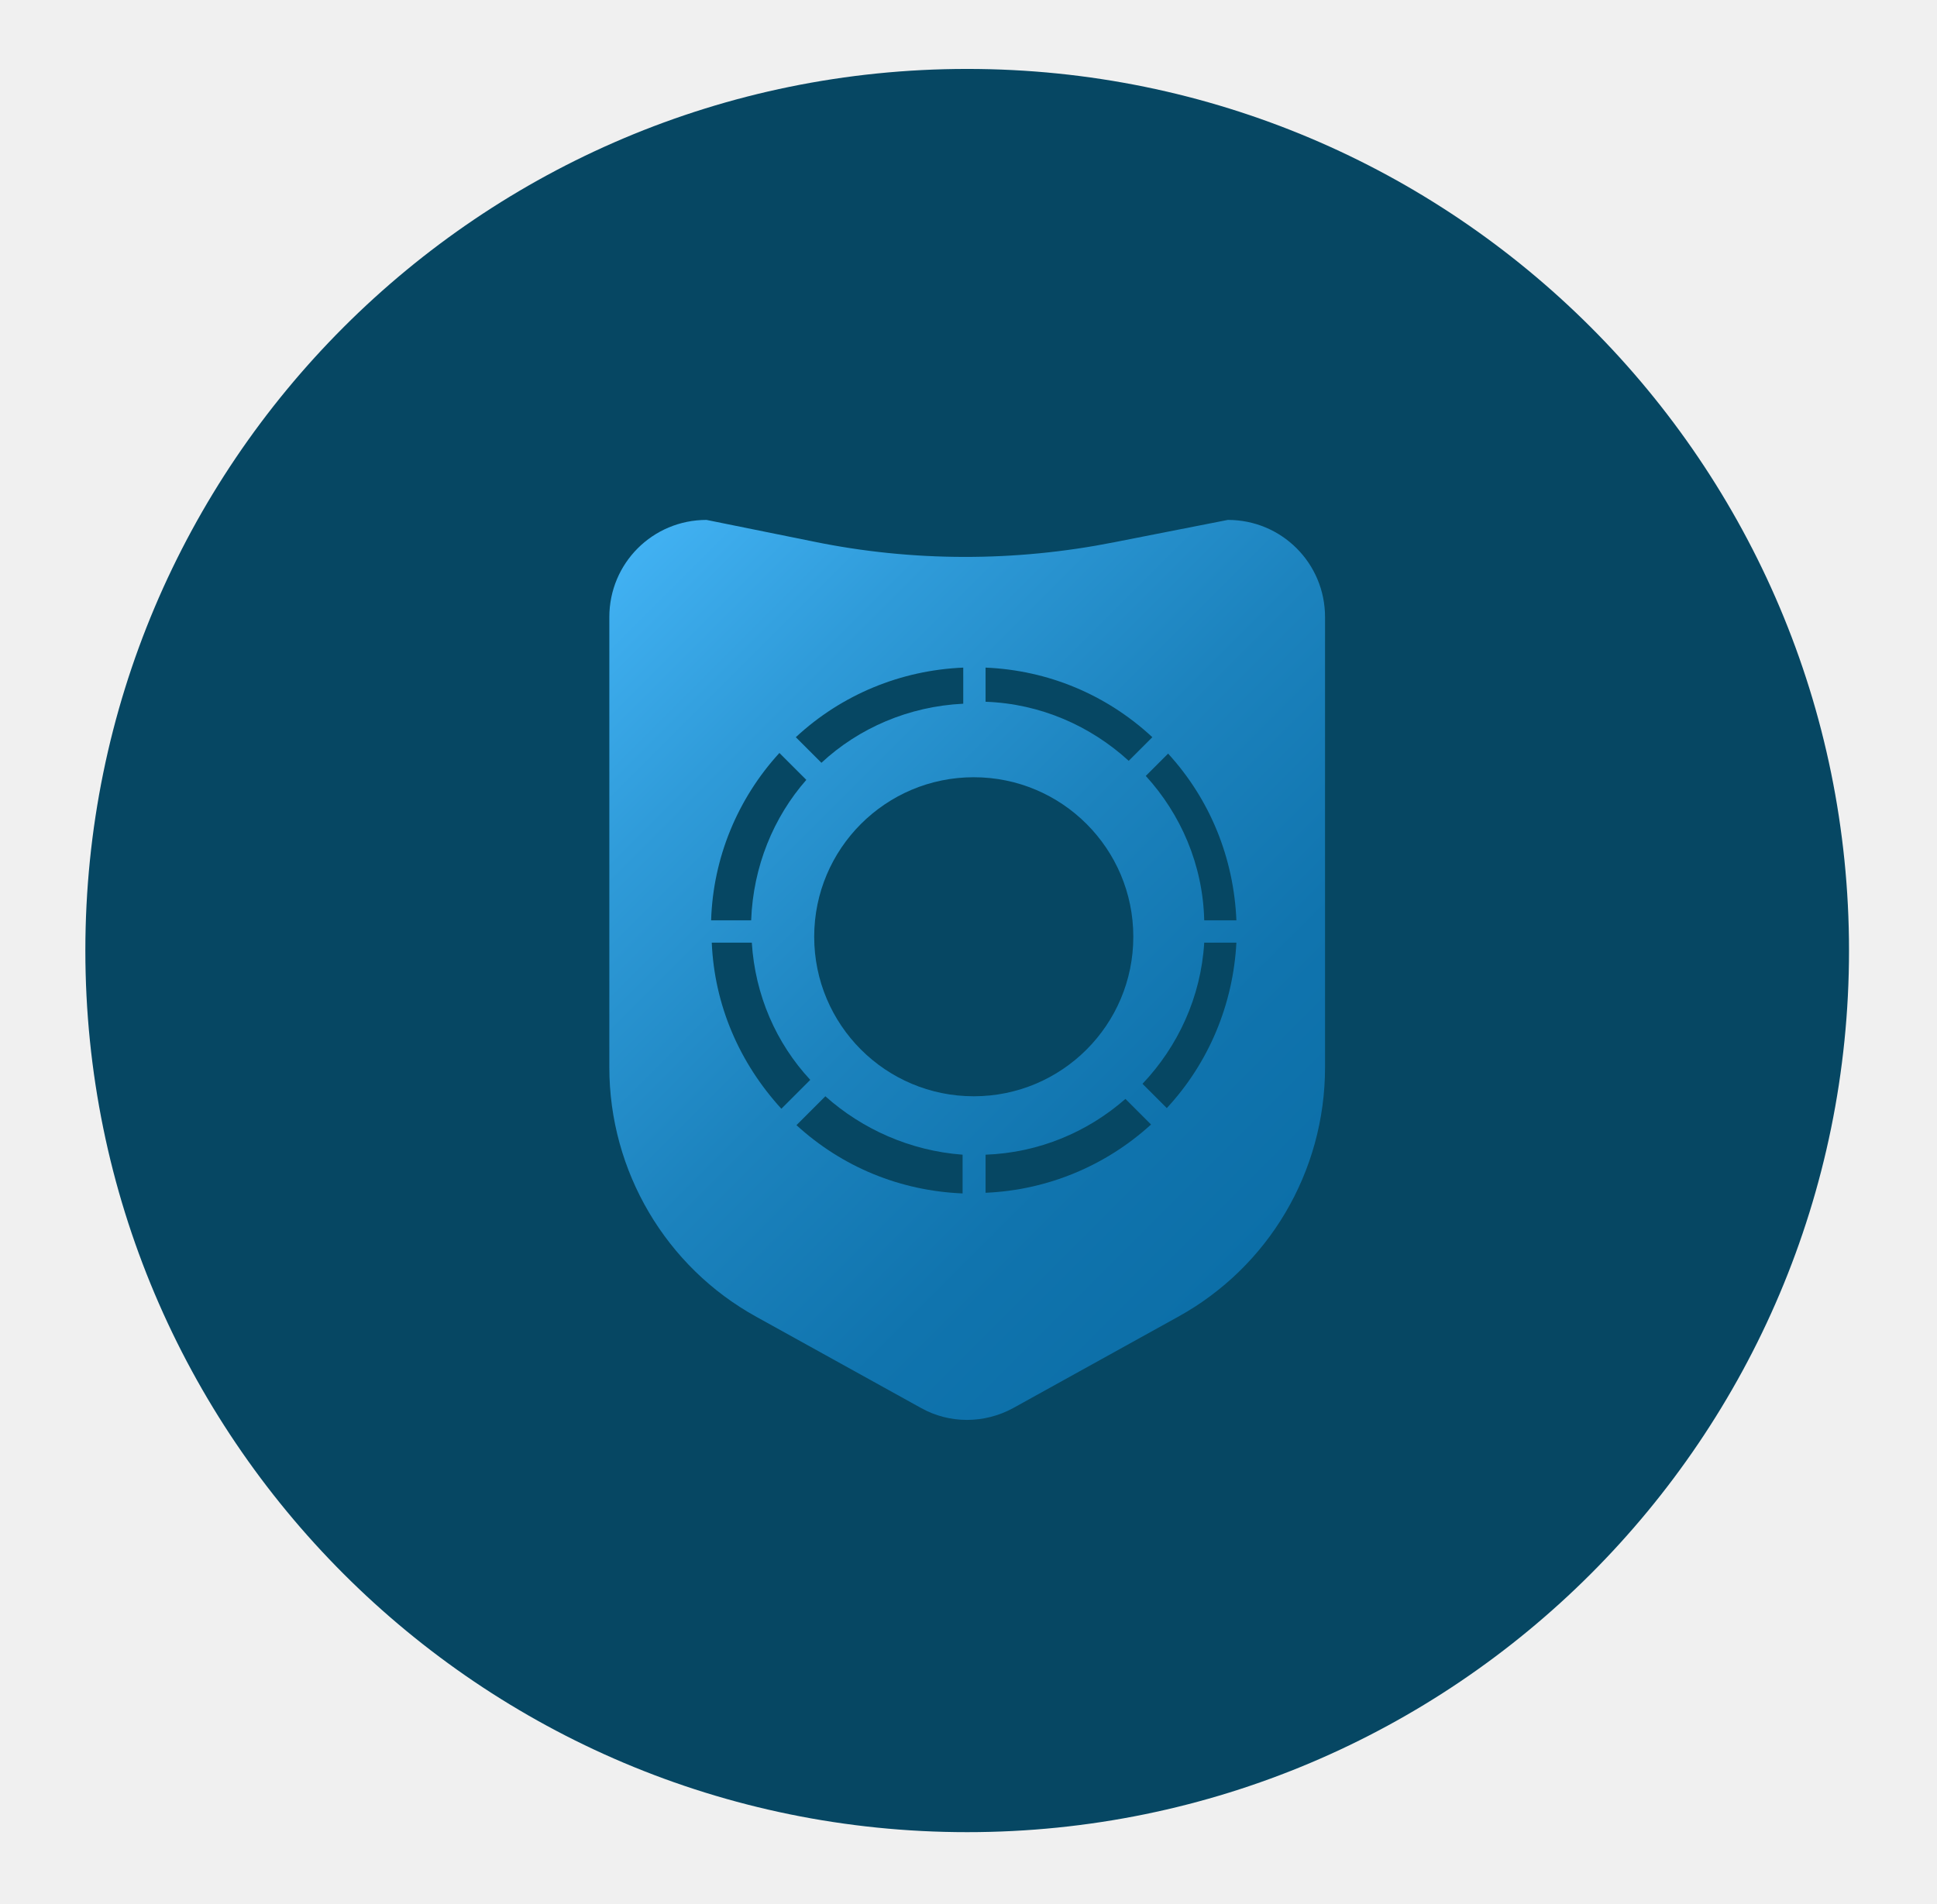
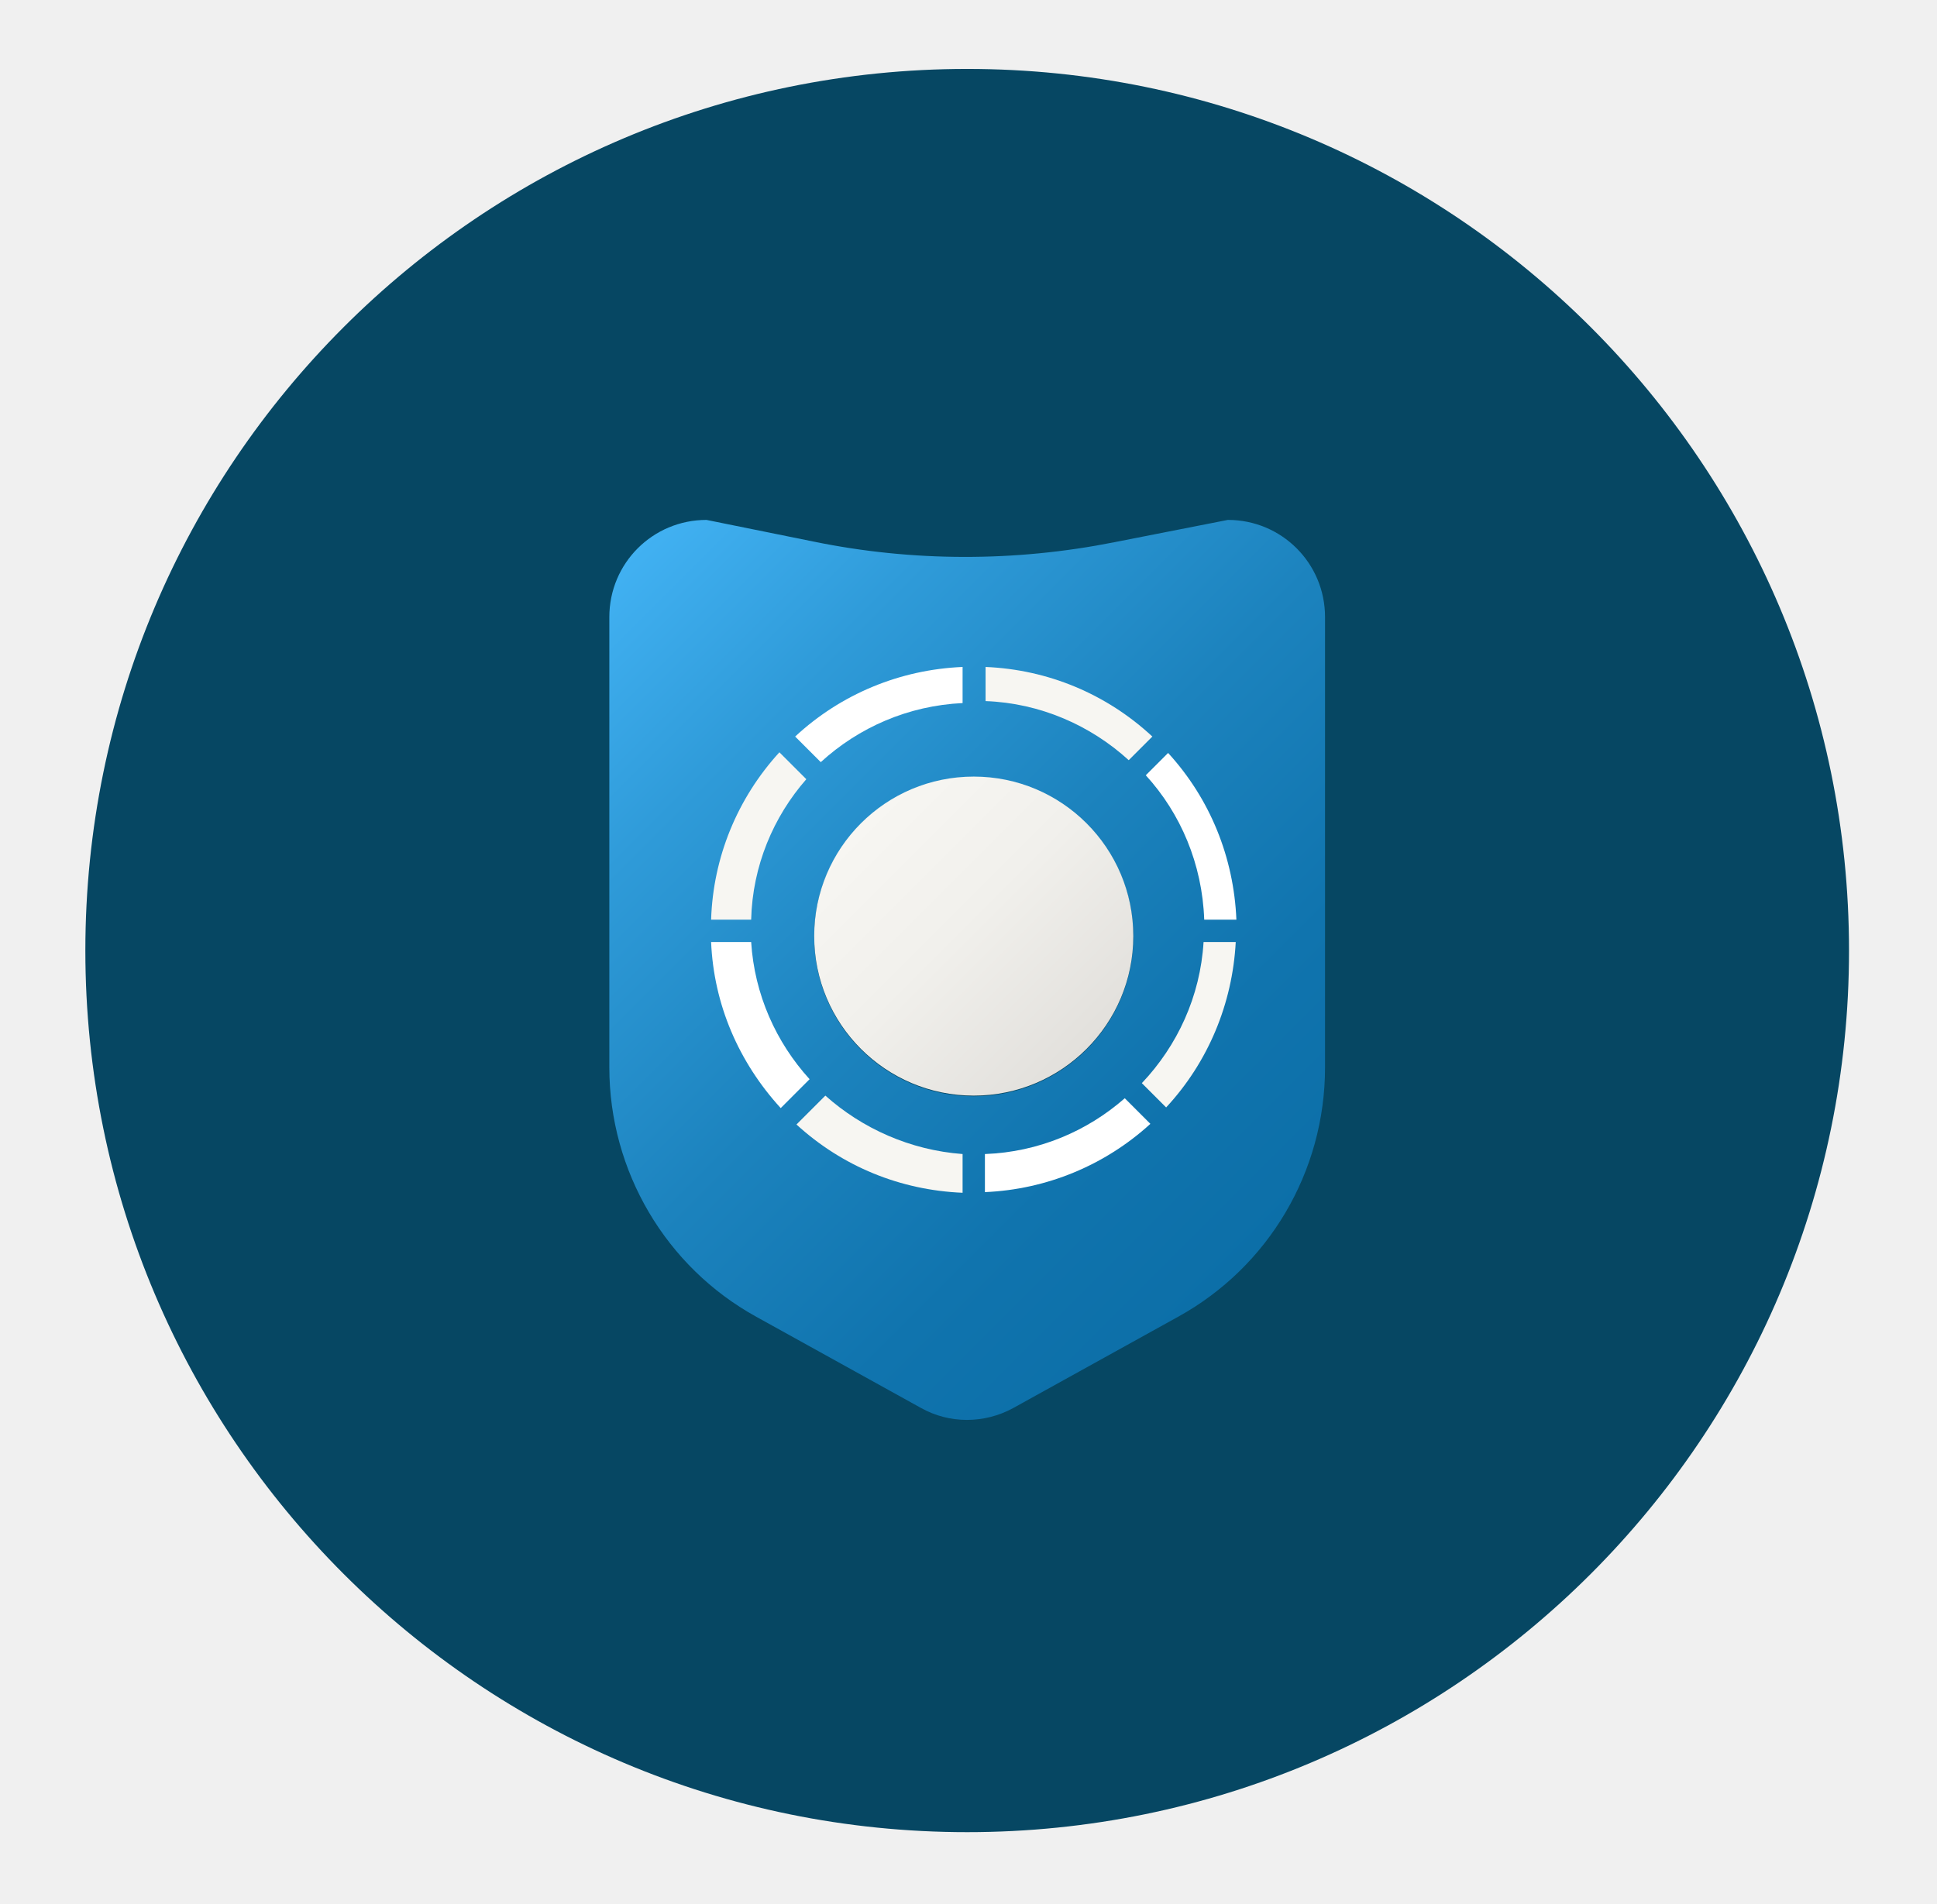
<svg xmlns="http://www.w3.org/2000/svg" version="1.1" id="Layer_1" x="0px" y="0px" viewBox="0 0 295 290" style="enable-background:new 0 0 295 290;" xml:space="preserve">
  <style type="text/css">
	.st0{fill:#064763;}
	.st1{fill:url(#SVGID_1_);}
- 	.st2{fill:#064763;enable-background:new    ;}
+ 	.st2{display:none;}
+ 	.st3{display:inline;fill:#064763;}
+ 	.st4{fill:url(#SVGID_2_);}
+ 	.st5{fill:#FFFFFF;}
+ 	.st6{fill:#F7F6F2;}
</style>
  <g>
    <circle id="XMLID_7_" class="st0" cx="147.3" cy="144.8" r="134.3" />
-     <linearGradient id="SVGID_1_" gradientUnits="userSpaceOnUse" x1="96.862" y1="208.212" x2="197.746" y2="107.327" gradientTransform="matrix(1 0 0 -1 0 292)">
+     <linearGradient id="SVGID_1_" gradientUnits="userSpaceOnUse" x1="96.862" y1="871.788" x2="197.746" y2="972.673" gradientTransform="matrix(1 0 0 1 0 -788)">
      <stop offset="0" style="stop-color:#41B1F2" />
      <stop offset="0.223" style="stop-color:#2F9BD9" />
      <stop offset="0.526" style="stop-color:#1C83BE" />
      <stop offset="0.795" style="stop-color:#1074AE" />
      <stop offset="1" style="stop-color:#0C6FA8" />
    </linearGradient>
    <path class="st1" d="M179.4,200.6l-25.1,13.9c-4.4,2.4-9.7,2.4-14,0l-25.1-13.9c-13.8-7.6-22.4-22.2-22.4-38V94   c0-8.2,6.6-14.8,14.8-14.8l16.3,3.3c15.1,3.1,30.7,3.1,45.8,0.1l17.3-3.4c8.2,0,14.8,6.6,14.8,14.8v68.6   C201.8,178.5,193.2,193,179.4,200.6z" />
-     <circle class="st2" cx="148.3" cy="142.7" r="24.3" />
+     <circle class="st0" cx="148.3" cy="142.7" r="24.3" />
+     <g class="st2">
+       <path class="st3" d="M146.7,107.2v-5.5c-9.5,0.4-18.5,4.1-25.5,10.6l3.9,3.9C130.8,110.9,138.4,107.6,146.7,107.2z" />
+       <path class="st3" d="M171.9,115.9l3.6-3.6c-7-6.5-15.9-10.2-25.4-10.6v5.2C158.5,107.2,166.1,110.6,171.9,115.9z" />
+       <path class="st3" d="M183.4,140.2h4.9c-0.4-9.5-4-18.4-10.4-25.4l-3.4,3.4C179.8,124,183.2,131.7,183.4,140.2z" />
+       <path class="st3" d="M183.4,143.6c-0.5,8.3-4,15.8-9.4,21.5l3.7,3.7c6.4-6.9,10.1-15.8,10.6-25.2H183.4z" />
+       <path class="st3" d="M150.1,175.9v5.8c9.4-0.4,18.3-4.1,25.2-10.4l-3.9-3.9C165.7,172.4,158.3,175.6,150.1,175.9z" />
+       <path class="st3" d="M125.7,167l-4.4,4.4c7,6.4,15.8,10,25.3,10.4v-5.9C138.6,175.3,131.3,172,125.7,167z" />
+       <path class="st3" d="M114.5,143.6h-6.1c0.4,9.5,4.2,18.3,10.6,25.3l4.4-4.4C118.2,158.9,115,151.6,114.5,143.6z" />
+       <path class="st3" d="M122.8,118.8l-4.1-4.1c-6.4,7-10.1,16-10.4,25.5h6.1C114.7,132,117.8,124.5,122.8,118.8z" />
+     </g>
+     <linearGradient id="SVGID_2_" gradientUnits="userSpaceOnUse" x1="131.117" y1="125.367" x2="165.483" y2="159.733">
+       <stop offset="0" style="stop-color:#F7F6F2" />
+       <stop offset="0.444" style="stop-color:#F1F0EC" />
+       <stop offset="1" style="stop-color:#E2E0DC" />
+     </linearGradient>
+     <circle class="st4" cx="148.3" cy="142.6" r="24.3" />
    <g>
-       <path class="st0" d="M146.7,107.2v-5.5c-9.5,0.4-18.5,4.1-25.5,10.6l3.9,3.9C130.8,110.9,138.4,107.6,146.7,107.2z" />
-       <path class="st0" d="M171.9,115.9l3.6-3.6c-7-6.5-15.9-10.2-25.4-10.6v5.2C158.5,107.2,166.1,110.6,171.9,115.9z" />
-       <path class="st0" d="M183.4,140.2h4.9c-0.4-9.5-4-18.4-10.4-25.4l-3.4,3.4C179.8,124,183.2,131.7,183.4,140.2z" />
-       <path class="st0" d="M183.4,143.6c-0.5,8.3-4,15.8-9.4,21.5l3.7,3.7c6.4-6.9,10.1-15.8,10.6-25.2H183.4z" />
-       <path class="st0" d="M150.1,175.9v5.8c9.4-0.4,18.3-4.1,25.2-10.4l-3.9-3.9C165.7,172.4,158.3,175.6,150.1,175.9z" />
-       <path class="st0" d="M125.7,167l-4.4,4.4c7,6.4,15.8,10,25.3,10.4v-5.9C138.6,175.3,131.3,172,125.7,167z" />
-       <path class="st0" d="M114.5,143.6h-6.1c0.4,9.5,4.2,18.3,10.6,25.3l4.4-4.4C118.2,158.9,115,151.6,114.5,143.6z" />
-       <path class="st0" d="M122.8,118.8l-4.1-4.1c-6.4,7-10.1,16-10.4,25.5h6.1C114.7,132,117.8,124.5,122.8,118.8z" />
+       <path class="st5" d="M146.6,107.1v-5.5c-9.5,0.4-18.5,4.1-25.5,10.6l3.9,3.9C130.8,110.8,138.3,107.5,146.6,107.1z" />
+       <path class="st6" d="M171.9,115.8l3.6-3.6c-7-6.5-15.9-10.2-25.4-10.6v5.2C158.4,107.1,166.1,110.5,171.9,115.8z" />
+       <path class="st5" d="M183.4,140.1h4.9c-0.4-9.5-4-18.4-10.4-25.4l-3.4,3.4C179.8,123.9,183.1,131.6,183.4,140.1z" />
+       <path class="st6" d="M183.3,143.5c-0.5,8.3-4,15.8-9.4,21.5l3.7,3.7c6.4-6.9,10.1-15.8,10.6-25.2H183.3z" />
+       <path class="st5" d="M150,175.8v5.8c9.4-0.4,18.3-4.1,25.2-10.4l-3.9-3.9C165.6,172.3,158.2,175.5,150,175.8z" />
+       <path class="st6" d="M125.7,166.9l-4.4,4.4c7,6.4,15.8,10,25.3,10.4v-5.9C138.6,175.2,131.3,171.9,125.7,166.9z" />
+       <path class="st5" d="M114.4,143.5h-6.1c0.4,9.5,4.2,18.3,10.6,25.3l4.4-4.4C118.2,158.8,114.9,151.5,114.4,143.5z" />
+       <path class="st6" d="M122.8,118.7l-4.1-4.1c-6.4,7-10.1,16-10.4,25.5h6.1C114.6,131.9,117.8,124.4,122.8,118.7z" />
    </g>
  </g>
</svg>
